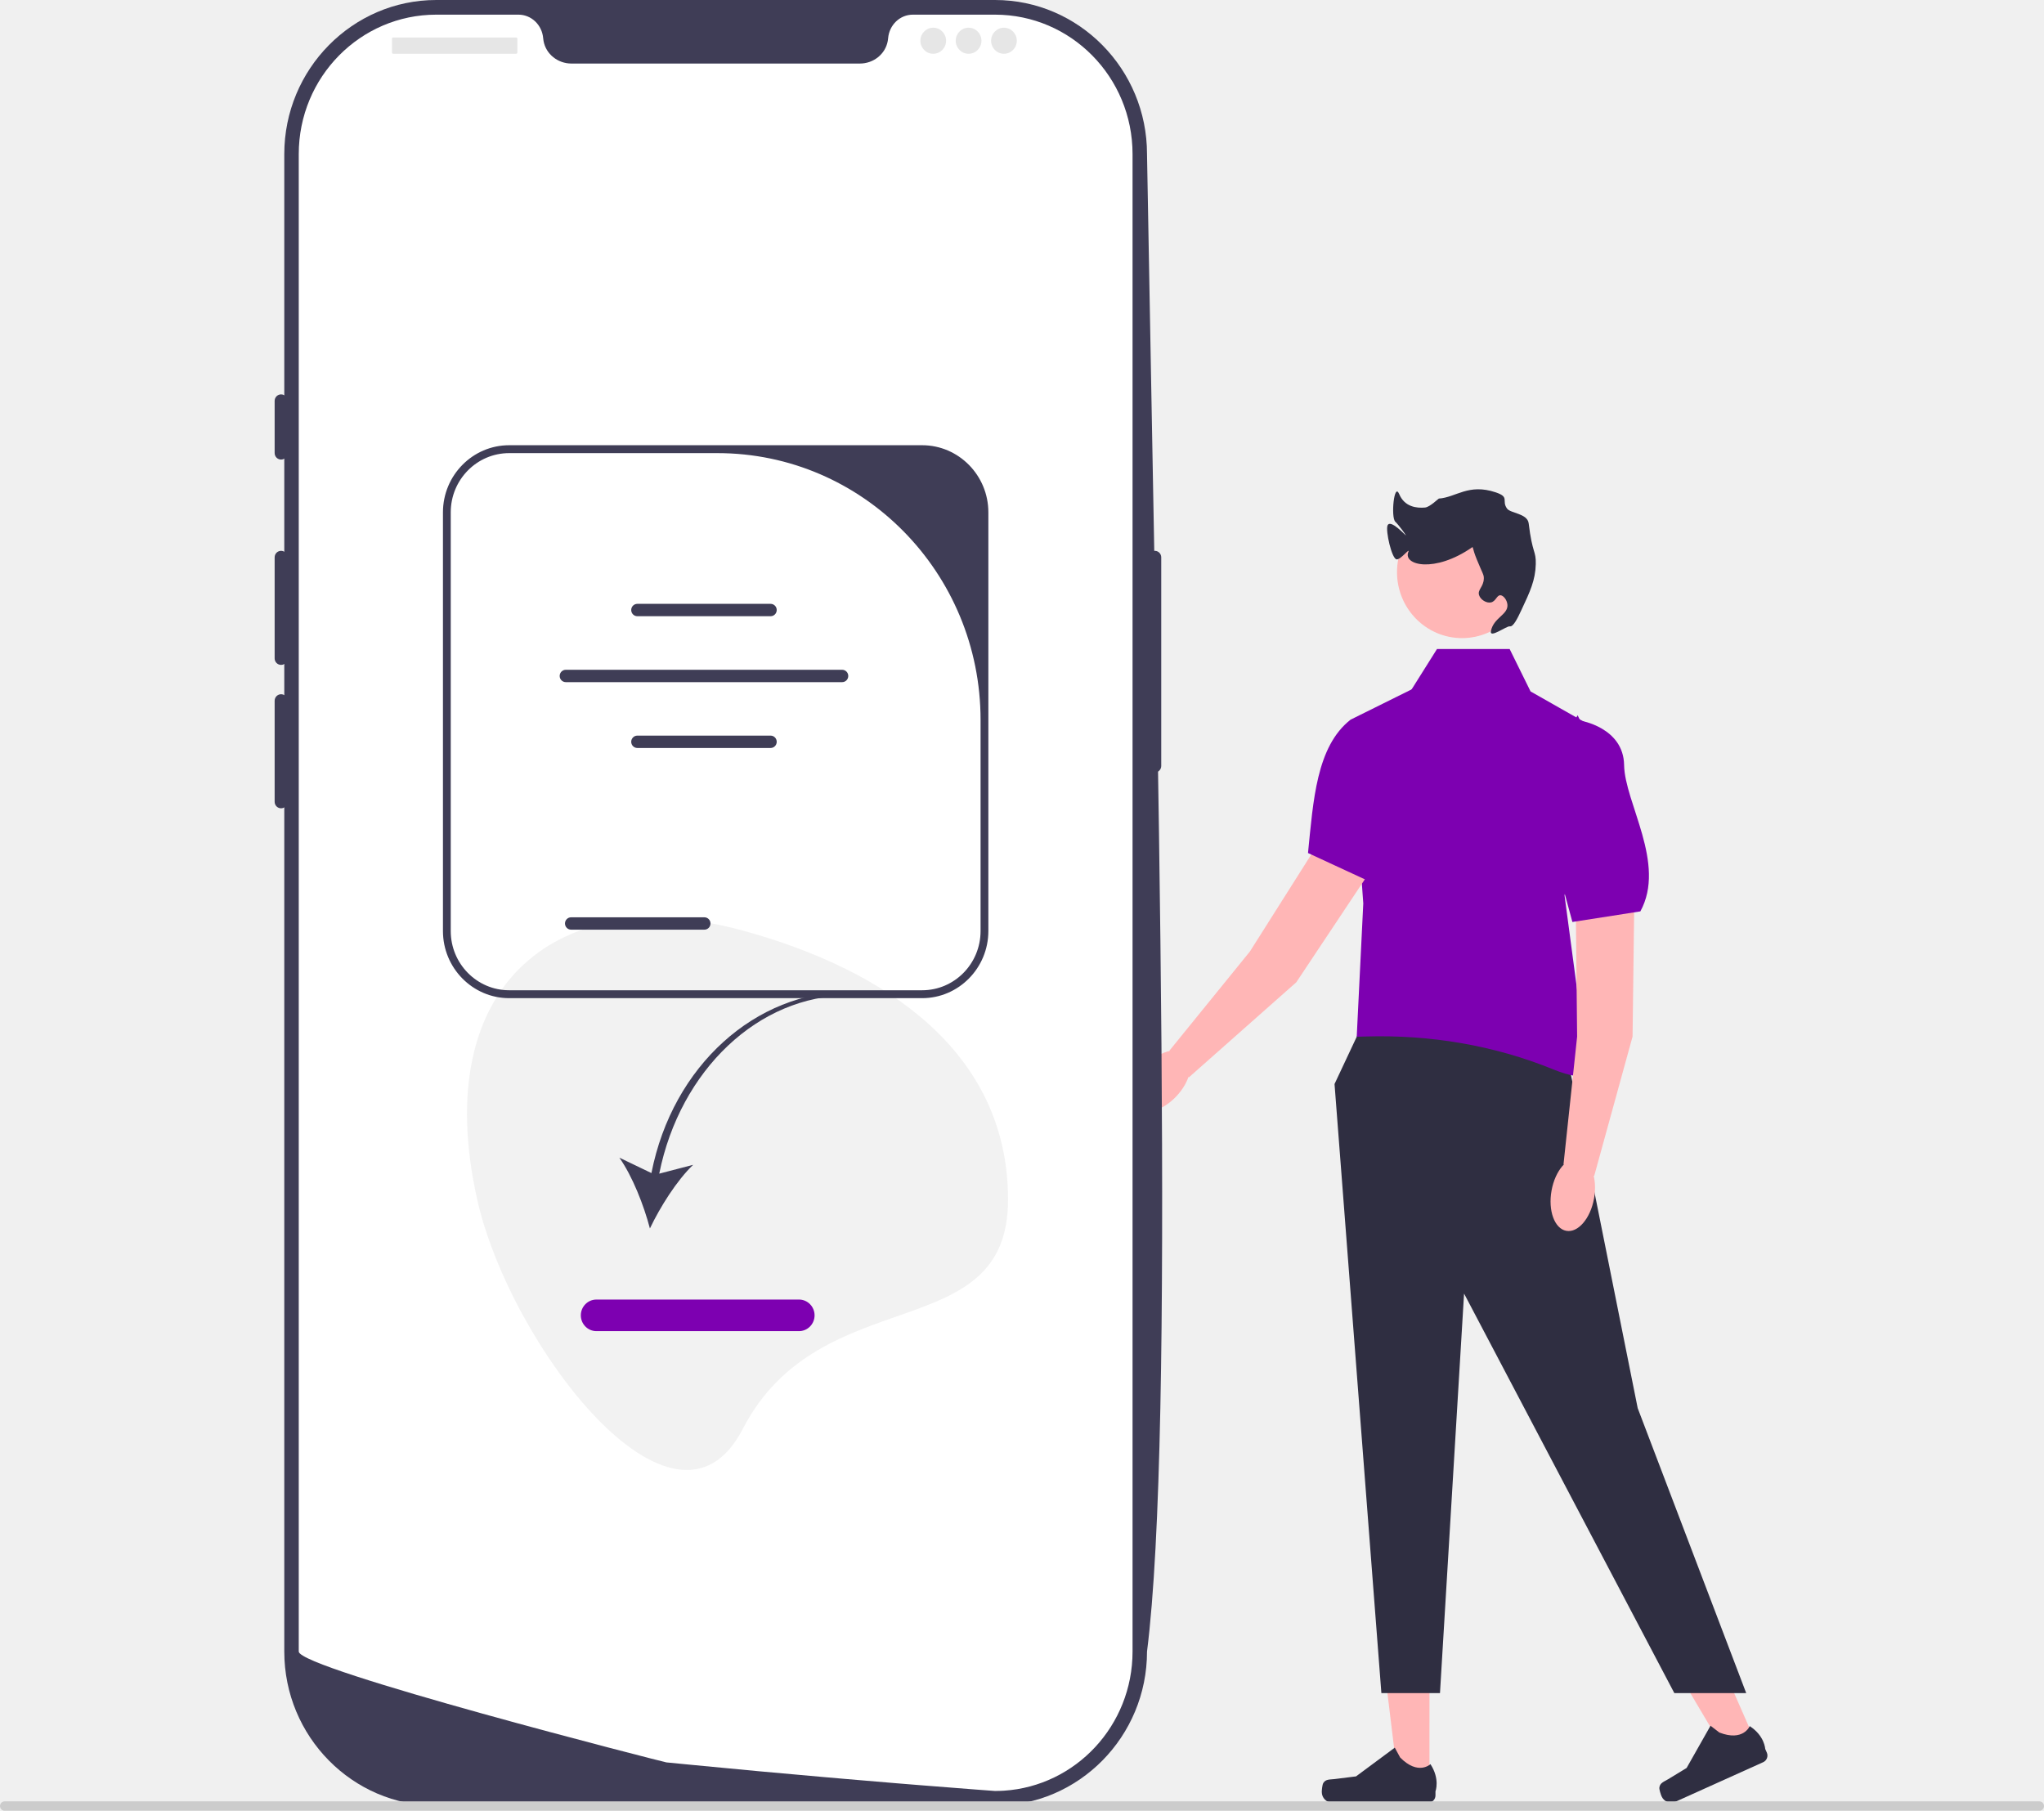
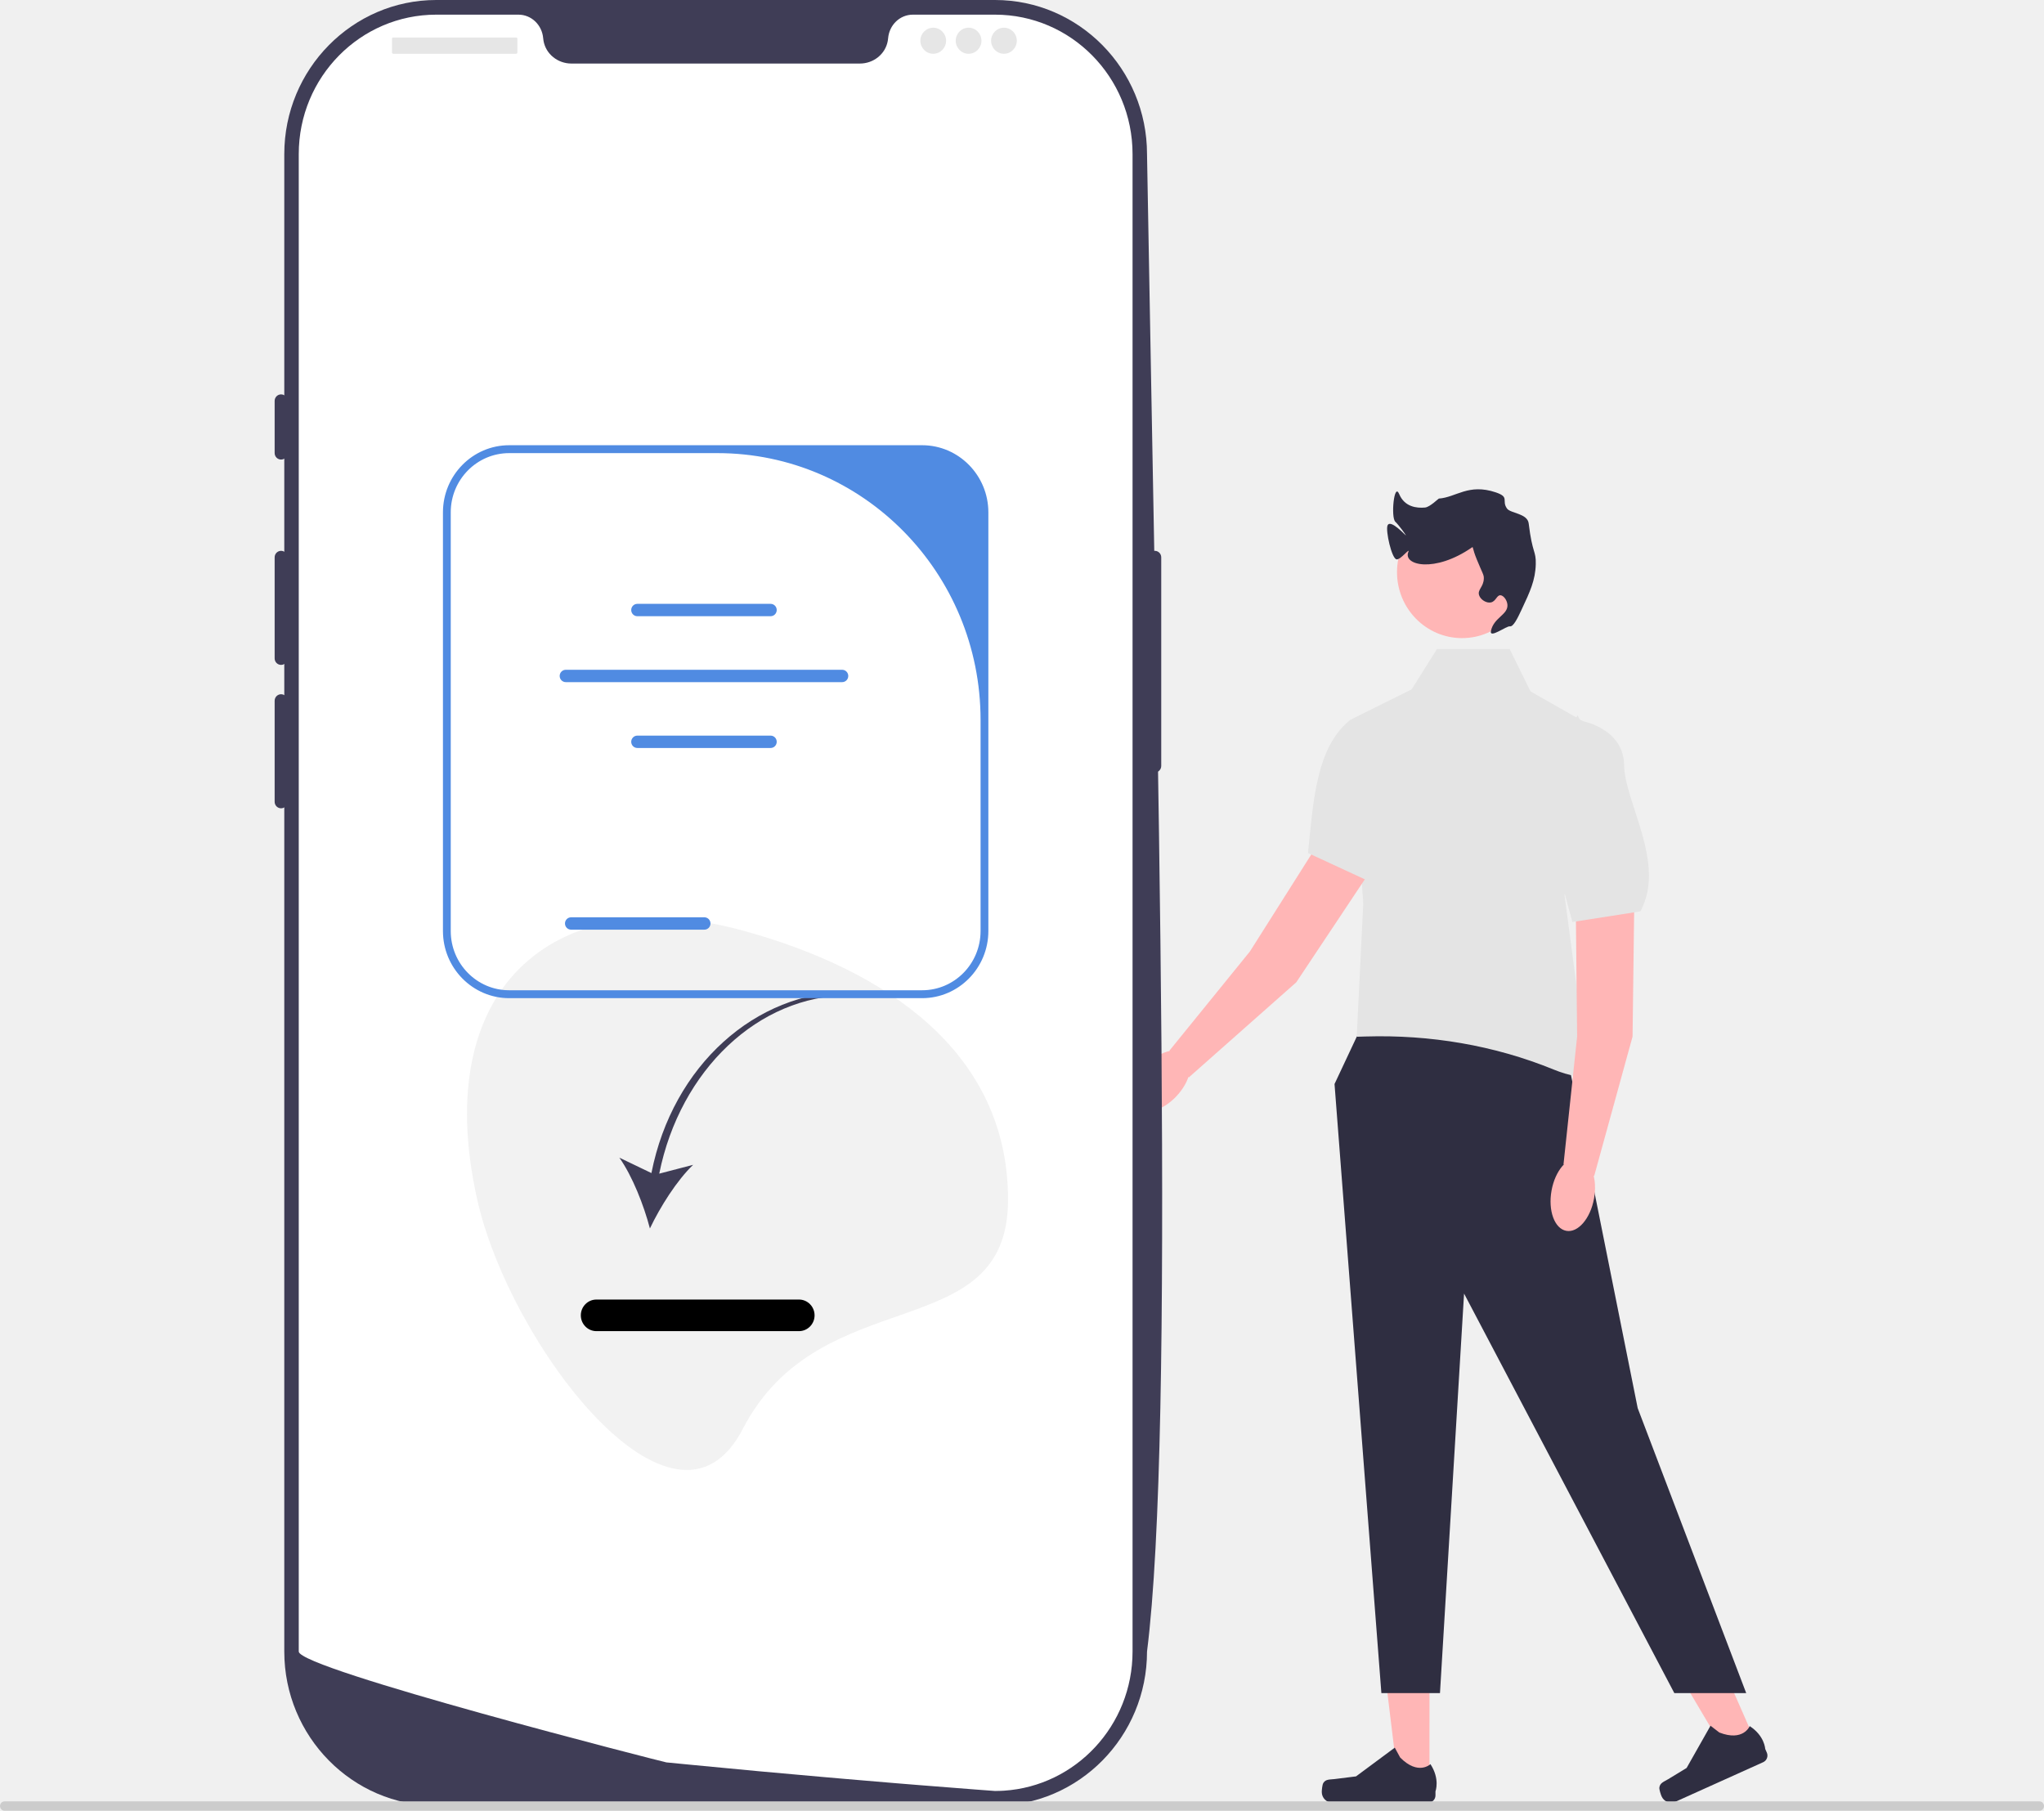
- <svg xmlns="http://www.w3.org/2000/svg" viewBox="0 0 517 458" fill="none">
+ <svg xmlns="http://www.w3.org/2000/svg" width="517" height="458" viewBox="0 0 517 458" fill="none">
  <g clip-path="url(#clip0_311_5308)">
    <path d="M361.561 451.187L353.72 451.186L349.99 420.526L361.562 420.527L361.561 451.187Z" fill="#FFB6B6" />
-     <path d="M334.698 451.007C334.454 451.424 334.325 452.769 334.325 453.254C334.325 454.744 335.517 455.951 336.986 455.951H361.268C362.27 455.951 363.083 455.127 363.083 454.111V453.086C363.083 453.086 364.284 450.006 361.811 446.209C361.811 446.209 358.738 449.182 354.145 444.526L352.79 442.039L342.987 449.307L337.553 449.986C336.364 450.134 335.31 449.963 334.698 451.007Z" fill="#2F2E41" />
+     <path d="M334.697 451.007C334.453 451.424 334.324 452.769 334.324 453.254C334.324 454.744 335.516 455.951 336.985 455.951H361.267C362.269 455.951 363.082 455.127 363.082 454.111V453.086C363.082 453.086 364.283 450.006 361.81 446.209C361.81 446.209 358.737 449.182 354.144 444.526L352.789 442.039L342.986 449.307L337.552 449.986C336.363 450.134 335.309 449.963 334.697 451.007Z" fill="#2F2E41" />
    <path d="M444.329 441.244L437.165 444.472L421.471 417.992L432.045 413.227L444.329 441.244Z" fill="#FFB6B6" />
-     <path d="M419.711 452.142C419.655 452.624 420.077 453.906 420.271 454.349C420.868 455.71 422.44 456.323 423.783 455.718L445.971 445.718C446.887 445.305 447.299 444.217 446.892 443.288L446.481 442.352C446.481 442.352 446.345 439.043 442.564 436.592C442.564 436.592 440.946 440.574 434.884 438.211L432.65 436.496L426.604 447.176L421.91 450.033C420.883 450.659 419.852 450.936 419.711 452.142Z" fill="#2F2E41" />
-     <path d="M344.521 259.341L337.55 274.183L349.401 428.248H364.221L370.314 327.187L423.502 428.248H441.681L414.231 356.162L395.409 262.168L344.521 259.341Z" fill="#2F2E41" />
-     <path d="M381.846 164.164H363.464L356.723 174.888L341.517 182.261L344.822 228.509L343.164 262.23L345.436 262.163C361.659 261.683 377.874 264.358 392.928 270.504C396.791 272.08 400.839 272.96 404.325 272.076C404.325 272.076 403.003 266.714 401.68 265.374C400.358 264.033 399.697 262.925 400.358 262.138C401.019 261.352 402.341 260.682 401.019 259.341C399.697 258.001 399.697 256.312 399.697 256.312L395.73 226.498L403.664 184.272L387.135 174.888L381.846 164.164Z" fill="#7D00B1" />
+     <path d="M419.71 452.142C419.654 452.624 420.076 453.906 420.27 454.349C420.867 455.71 422.439 456.323 423.782 455.718L445.97 445.718C446.886 445.305 447.298 444.217 446.891 443.288L446.48 442.352C446.48 442.352 446.344 439.043 442.563 436.592C442.563 436.592 440.945 440.574 434.883 438.211L432.649 436.496L426.603 447.176L421.909 450.033C420.882 450.659 419.851 450.936 419.71 452.142Z" fill="#2F2E41" />
+     <path d="M344.52 259.341L337.549 274.183L349.4 428.248H364.22L370.313 327.187L423.501 428.248H441.68L414.23 356.162L395.408 262.168L344.52 259.341Z" fill="#2F2E41" />
+     <path d="M381.845 164.164H363.463L356.722 174.888L341.516 182.261L344.821 228.509L343.163 262.23L345.435 262.163C361.658 261.683 377.873 264.358 392.927 270.504C396.79 272.08 400.838 272.96 404.324 272.076C404.324 272.076 403.002 266.714 401.679 265.374C400.357 264.033 399.696 262.925 400.357 262.138C401.018 261.352 402.34 260.682 401.018 259.341C399.696 258.001 399.696 256.312 399.696 256.312L395.729 226.498L403.663 184.272L387.134 174.888L381.845 164.164Z" fill="#E4E4E4" />
    <path d="M413.434 222.632L412.933 262.185L403.225 297.444L395.465 294.51L398.91 262.191L398.457 218.455L413.434 222.632Z" fill="#FFB6B6" />
-     <path d="M403.192 303.13C404.102 298.06 402.433 293.505 399.464 292.957C396.495 292.409 393.349 296.075 392.439 301.145C391.528 306.215 393.197 310.77 396.167 311.318C399.136 311.866 402.281 308.2 403.192 303.13Z" fill="#FFB6B6" />
-     <path d="M399.697 182.261C399.697 182.261 410.65 183.981 410.794 193.51C410.937 203.039 421.515 218.455 414.904 230.52L397.714 233.201L388.458 199.018L399.036 180.92" fill="#7D00B1" />
-     <path d="M349.704 215.666L327.876 248.453L300.675 272.53L295.776 265.759L316.15 240.658L339.444 203.843L349.704 215.666Z" fill="#FFB6B6" />
-     <path d="M297.57 277.264C301.075 273.532 302.145 268.796 299.96 266.686C297.774 264.576 293.16 265.891 289.655 269.623C286.149 273.355 285.079 278.091 287.265 280.201C289.451 282.311 294.064 280.996 297.57 277.264Z" fill="#FFB6B6" />
-     <path d="M360.071 174.274C360.071 174.274 368.297 181.806 363.259 189.852C358.221 197.897 358.72 216.67 346.662 223.078L330.841 215.756C332.174 202.538 332.951 188.834 341.605 182.03L360.244 172.786" fill="#7D00B1" />
+     <path d="M403.191 303.13C404.101 298.06 402.432 293.505 399.463 292.957C396.494 292.409 393.348 296.075 392.438 301.145C391.527 306.215 393.196 310.77 396.166 311.318C399.135 311.866 402.28 308.2 403.191 303.13Z" fill="#FFB6B6" />
+     <path d="M399.696 182.261C399.696 182.261 410.649 183.981 410.793 193.51C410.936 203.039 421.514 218.455 414.903 230.52L397.713 233.201L388.457 199.018L399.035 180.92" fill="#E4E4E4" />
+     <path d="M349.703 215.666L327.875 248.453L300.674 272.53L295.775 265.759L316.149 240.658L339.443 203.843L349.703 215.666Z" fill="#FFB6B6" />
+     <path d="M297.569 277.264C301.074 273.532 302.144 268.796 299.959 266.686C297.773 264.576 293.159 265.891 289.654 269.623C286.148 273.355 285.078 278.091 287.264 280.201C289.45 282.311 294.063 280.996 297.569 277.264Z" fill="#FFB6B6" />
+     <path d="M360.07 174.274C360.07 174.274 368.296 181.806 363.258 189.852C358.22 197.897 358.719 216.67 346.661 223.078L330.84 215.756C332.173 202.538 332.95 188.834 341.604 182.03L360.243 172.786" fill="#E4E4E4" />
    <path d="M369.803 161.401C378.887 161.401 386.251 153.936 386.251 144.727C386.251 135.517 378.887 128.052 369.803 128.052C360.719 128.052 353.355 135.517 353.355 144.727C353.355 153.936 360.719 161.401 369.803 161.401Z" fill="#FFB6B6" />
-     <path d="M381.883 158.427C382.789 158.584 383.853 156.357 384.869 154.189C386.997 149.65 388.349 146.765 388.452 142.686C388.54 139.21 387.587 140.122 386.661 132.394C386.355 129.845 382.06 129.85 381.185 128.64C379.709 126.595 381.974 125.752 378.3 124.524C371.418 122.223 368.306 125.797 363.936 126.105C363.825 126.113 361.659 128.261 360.449 128.372C358.329 128.566 355.27 128.232 353.899 124.957C352.617 121.895 351.768 130.842 352.914 131.95C353.887 132.89 355.565 135.25 355.608 135.421C355.656 135.615 351.617 131.079 350.943 132.949C350.458 134.294 351.985 141.215 353.219 141.475C354.251 141.693 356.774 138.245 356.205 139.659C354.884 142.939 362.824 145.031 372.329 138.448C372.666 138.215 372.347 138.587 373.523 141.475C375.006 145.118 375.34 145.315 375.314 146.319C375.258 148.491 373.65 149.13 374.12 150.557C374.501 151.712 375.989 152.607 377.106 152.373C378.366 152.109 378.582 150.529 379.495 150.557C380.276 150.581 381.204 151.774 381.286 152.978C381.46 155.516 377.755 156.213 377.106 159.638C376.74 161.571 381.051 158.283 381.883 158.427Z" fill="#2F2E41" />
+     <path d="M381.882 158.427C382.788 158.584 383.852 156.357 384.868 154.189C386.996 149.65 388.348 146.765 388.451 142.686C388.539 139.21 387.586 140.122 386.66 132.394C386.354 129.845 382.059 129.85 381.184 128.64C379.708 126.595 381.974 125.752 378.299 124.524C371.417 122.223 368.305 125.797 363.935 126.105C363.824 126.113 361.658 128.261 360.448 128.372C358.328 128.566 355.269 128.232 353.898 124.957C352.616 121.895 351.767 130.842 352.913 131.95C353.886 132.89 355.564 135.25 355.607 135.421C355.655 135.615 351.616 131.079 350.942 132.949C350.457 134.294 351.984 141.215 353.218 141.475C354.25 141.693 356.773 138.245 356.204 139.659C354.883 142.939 362.823 145.031 372.328 138.448C372.665 138.215 372.346 138.587 373.522 141.475C375.005 145.118 375.339 145.315 375.313 146.319C375.257 148.491 373.649 149.13 374.119 150.557C374.5 151.712 375.988 152.607 377.105 152.373C378.365 152.109 378.581 150.529 379.494 150.557C380.275 150.581 381.203 151.774 381.285 152.978C381.459 155.516 377.754 156.213 377.105 159.638C376.739 161.571 381.05 158.283 381.882 158.427Z" fill="#2F2E41" />
    <path d="M251.678 456.711H110.35C89.153 456.711 71.907 439.227 71.907 417.737V38.974C71.907 17.484 89.153 0 110.35 0H251.678C272.875 0 290.121 17.484 290.121 38.974C292.752 191.073 297.238 361.401 290.121 417.737C290.121 439.228 272.875 456.711 251.678 456.711Z" fill="#3F3D56" />
-     <path d="M292.092 139.322C291.195 139.322 290.466 140.061 290.466 140.97V193.731C290.466 194.641 291.195 195.38 292.092 195.38C292.989 195.38 293.718 194.641 293.718 193.731V140.97C293.718 140.061 292.989 139.322 292.092 139.322Z" fill="#3F3D56" />
+     <path d="M292.091 139.322C291.194 139.322 290.465 140.061 290.465 140.97V193.731C290.465 194.641 291.194 195.38 292.091 195.38C292.988 195.38 293.717 194.641 293.717 193.731V140.97C293.717 140.061 292.988 139.322 292.091 139.322Z" fill="#3F3D56" />
    <path d="M286.462 38.974V417.731C286.462 436.436 272.101 451.737 253.943 452.924H253.935C253.667 452.94 253.398 452.957 253.122 452.965C252.642 452.99 252.162 452.998 251.675 452.998C251.675 452.998 249.886 452.866 246.617 452.619C243.315 452.371 238.509 452 232.516 451.514C230.719 451.374 228.825 451.217 226.824 451.052C222.84 450.723 218.465 450.36 213.773 449.948C211.903 449.791 209.967 449.618 207.991 449.445C197.892 448.563 186.581 447.532 174.652 446.362C172.635 446.172 170.602 445.974 168.553 445.768C168.016 445.71 75.566 422.149 75.566 417.731V38.974C75.566 19.494 91.138 3.707 110.354 3.707H131.122C134.439 3.707 137.107 6.328 137.391 9.683C137.416 9.906 137.44 10.129 137.481 10.351C138.082 13.723 141.132 16.073 144.515 16.073H217.514C220.896 16.073 223.946 13.723 224.547 10.351C224.588 10.129 224.612 9.906 224.637 9.683C224.921 6.328 227.589 3.707 230.906 3.707H251.675C270.89 3.707 286.462 19.494 286.462 38.974Z" fill="white" />
    <path d="M71.094 99.751C70.197 99.751 69.468 100.49 69.468 101.4V114.59C69.468 115.499 70.197 116.239 71.094 116.239C71.991 116.239 72.72 115.499 72.72 114.59V101.4C72.72 100.49 71.991 99.751 71.094 99.751Z" fill="#3F3D56" />
    <path d="M71.094 139.322C70.197 139.322 69.468 140.061 69.468 140.97V166.526C69.468 167.436 70.197 168.175 71.094 168.175C71.991 168.175 72.72 167.436 72.72 166.526V140.97C72.72 140.061 71.991 139.322 71.094 139.322Z" fill="#3F3D56" />
    <path d="M71.094 175.595C70.197 175.595 69.468 176.334 69.468 177.243V202.8C69.468 203.709 70.197 204.448 71.094 204.448C71.991 204.448 72.72 203.709 72.72 202.8V177.243C72.72 176.334 71.991 175.595 71.094 175.595Z" fill="#3F3D56" />
    <path d="M130.556 9.481H99.454C99.285 9.481 99.148 9.619 99.148 9.79V13.293C99.148 13.464 99.285 13.602 99.454 13.602H130.556C130.725 13.602 130.862 13.464 130.862 13.293V9.79C130.862 9.619 130.725 9.481 130.556 9.481Z" fill="#E6E6E6" />
    <path d="M236.046 13.602C237.842 13.602 239.298 12.126 239.298 10.305C239.298 8.484 237.842 7.007 236.046 7.007C234.249 7.007 232.793 8.484 232.793 10.305C232.793 12.126 234.249 13.602 236.046 13.602Z" fill="#E6E6E6" />
-     <path d="M244.99 13.602C246.786 13.602 248.243 12.126 248.243 10.305C248.243 8.484 246.786 7.007 244.99 7.007C243.194 7.007 241.737 8.484 241.737 10.305C241.737 12.126 243.194 13.602 244.99 13.602Z" fill="#E6E6E6" />
-     <path d="M253.935 13.602C255.732 13.602 257.188 12.126 257.188 10.305C257.188 8.484 255.732 7.007 253.935 7.007C252.139 7.007 250.683 8.484 250.683 10.305C250.683 12.126 252.139 13.602 253.935 13.602Z" fill="#E6E6E6" />
+     <path d="M244.991 13.602C246.787 13.602 248.244 12.126 248.244 10.305C248.244 8.484 246.787 7.007 244.991 7.007C243.195 7.007 241.738 8.484 241.738 10.305C241.738 12.126 243.195 13.602 244.991 13.602Z" fill="#E6E6E6" />
+     <path d="M253.934 13.602C255.731 13.602 257.187 12.126 257.187 10.305C257.187 8.484 255.731 7.007 253.934 7.007C252.138 7.007 250.682 8.484 250.682 10.305C250.682 12.126 252.138 13.602 253.934 13.602Z" fill="#E6E6E6" />
    <path d="M254.97 303.416C254.97 265.829 223.634 245.152 187.839 235.359C141.947 222.803 108.336 248.211 120.708 303.416C128.923 340.069 170.616 394.769 187.839 361.484C207.547 323.396 254.97 341.003 254.97 303.416Z" fill="#F2F2F2" />
    <path d="M0 456.811C0 457.47 0.522 458 1.173 458H515.827C516.478 458 517 457.47 517 456.811C517 456.152 516.478 455.622 515.827 455.622H1.173C0.522 455.622 0 456.152 0 456.811Z" fill="#CCCCCC" />
    <path d="M164.767 296.707L156.657 292.812C159.983 297.518 162.85 304.868 164.384 310.716C166.982 305.269 171.17 298.603 175.316 294.621L166.745 296.856C172.026 270.615 191.891 251.776 214.638 251.776L214.96 250.829C191.2 250.829 170.159 269.406 164.767 296.707Z" fill="#3F3D56" />
-     <path d="M202.092 336.69H150.853C148.679 336.69 146.911 334.897 146.911 332.694C146.911 330.491 148.679 328.698 150.853 328.698H202.092C204.266 328.698 206.034 330.491 206.034 332.694C206.034 334.897 204.266 336.69 202.092 336.69Z" fill="#7D00B1" />
-     <path d="M249.991 129.593V235.485C249.991 244.85 242.477 252.468 233.24 252.468H128.79C119.553 252.468 112.038 244.85 112.038 235.485V129.593C112.038 120.229 119.553 112.611 128.79 112.611H233.24C242.477 112.611 249.991 120.229 249.991 129.593ZM233.24 250.47C241.403 250.47 248.021 243.761 248.021 235.485V182.099C248.021 144.825 218.216 114.609 181.449 114.609H128.79C120.626 114.609 114.009 121.317 114.009 129.593V235.485C114.009 243.761 120.626 250.47 128.79 250.47H233.24Z" fill="#3F3D56" />
-     <path d="M194.919 155.859H161.199C160.349 155.859 159.657 155.158 159.657 154.296C159.657 153.434 160.349 152.733 161.199 152.733H194.919C195.77 152.733 196.461 153.434 196.461 154.296C196.461 155.158 195.77 155.859 194.919 155.859Z" fill="#3F3D56" />
-     <path d="M194.919 189.188H161.199C160.349 189.188 159.657 188.487 159.657 187.625C159.657 186.763 160.349 186.062 161.199 186.062H194.919C195.77 186.062 196.461 186.763 196.461 187.625C196.461 188.487 195.77 189.188 194.919 189.188Z" fill="#3F3D56" />
-     <path d="M178.167 235.142H144.447C143.597 235.142 142.905 234.441 142.905 233.579C142.905 232.717 143.597 232.016 144.447 232.016H178.167C179.018 232.016 179.709 232.717 179.709 233.579C179.709 234.441 179.018 235.142 178.167 235.142Z" fill="#3F3D56" />
-     <path d="M213.014 172.535H143.104C142.254 172.535 141.562 171.833 141.562 170.971C141.562 170.11 142.254 169.409 143.104 169.409H213.014C213.864 169.409 214.556 170.11 214.556 170.971C214.556 171.833 213.864 172.535 213.014 172.535Z" fill="#3F3D56" />
+     <path d="M202.092 336.69H150.853C148.679 336.69 146.911 334.897 146.911 332.694C146.911 330.491 148.679 328.698 150.853 328.698H202.092C204.266 328.698 206.034 330.491 206.034 332.694C206.034 334.897 204.266 336.69 202.092 336.69Z" fill="black" />
+     <path d="M249.991 129.593V235.485C249.991 244.85 242.477 252.468 233.24 252.468H128.79C119.553 252.468 112.038 244.85 112.038 235.485V129.593C112.038 120.229 119.553 112.611 128.79 112.611H233.24C242.477 112.611 249.991 120.229 249.991 129.593ZM233.24 250.47C241.403 250.47 248.021 243.761 248.021 235.485V182.099C248.021 144.825 218.216 114.609 181.449 114.609H128.79C120.626 114.609 114.009 121.317 114.009 129.593V235.485C114.009 243.761 120.626 250.47 128.79 250.47H233.24Z" fill="#508BE2" />
+     <path d="M194.919 155.859H161.199C160.349 155.859 159.657 155.158 159.657 154.296C159.657 153.434 160.349 152.733 161.199 152.733H194.919C195.77 152.733 196.461 153.434 196.461 154.296C196.461 155.158 195.77 155.859 194.919 155.859Z" fill="#508BE2" />
+     <path d="M194.919 189.188H161.199C160.349 189.188 159.657 188.487 159.657 187.625C159.657 186.763 160.349 186.062 161.199 186.062H194.919C195.77 186.062 196.461 186.763 196.461 187.625C196.461 188.487 195.77 189.188 194.919 189.188Z" fill="#508BE2" />
+     <path d="M178.167 235.142H144.447C143.597 235.142 142.905 234.441 142.905 233.579C142.905 232.717 143.597 232.016 144.447 232.016H178.167C179.018 232.016 179.709 232.717 179.709 233.579C179.709 234.441 179.018 235.142 178.167 235.142Z" fill="#508BE2" />
+     <path d="M213.014 172.535H143.104C142.254 172.535 141.562 171.833 141.562 170.971C141.562 170.11 142.254 169.409 143.104 169.409H213.014C213.864 169.409 214.556 170.11 214.556 170.971C214.556 171.833 213.864 172.535 213.014 172.535Z" fill="#508BE2" />
  </g>
  <defs>
    <clipPath id="clip0_311_5308">
      <rect width="517" height="458" fill="white" />
    </clipPath>
  </defs>
</svg>
